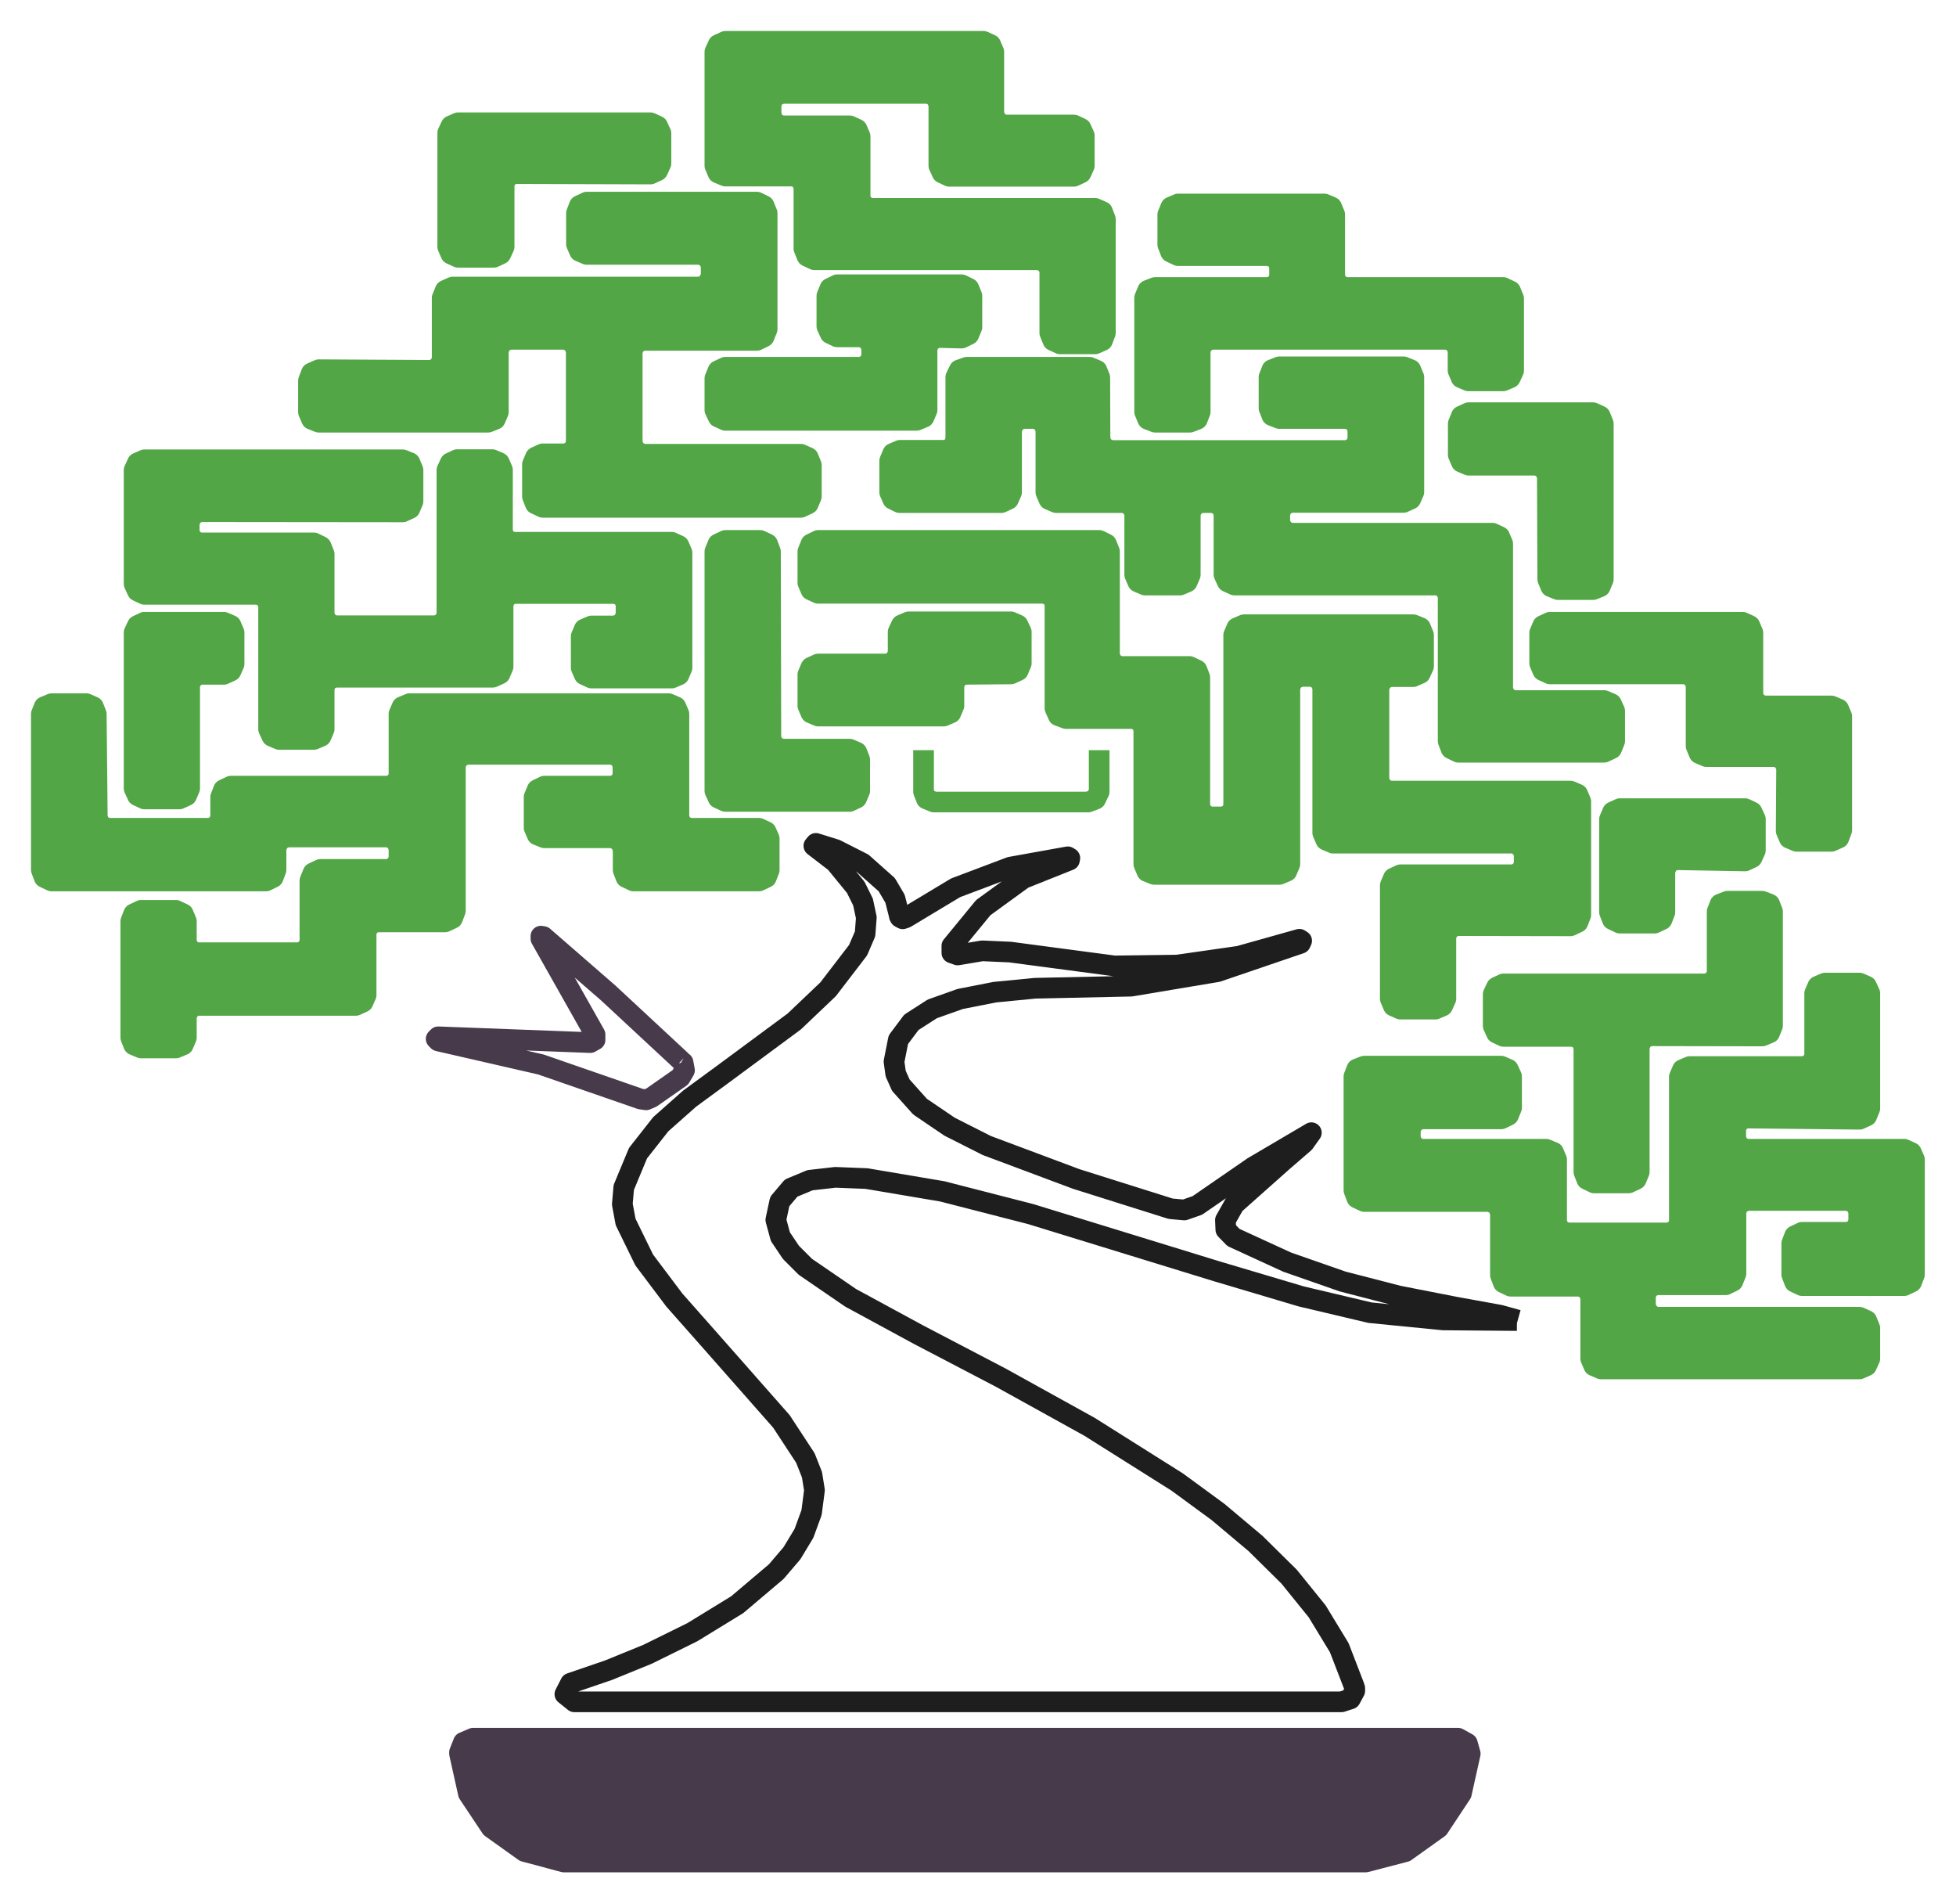
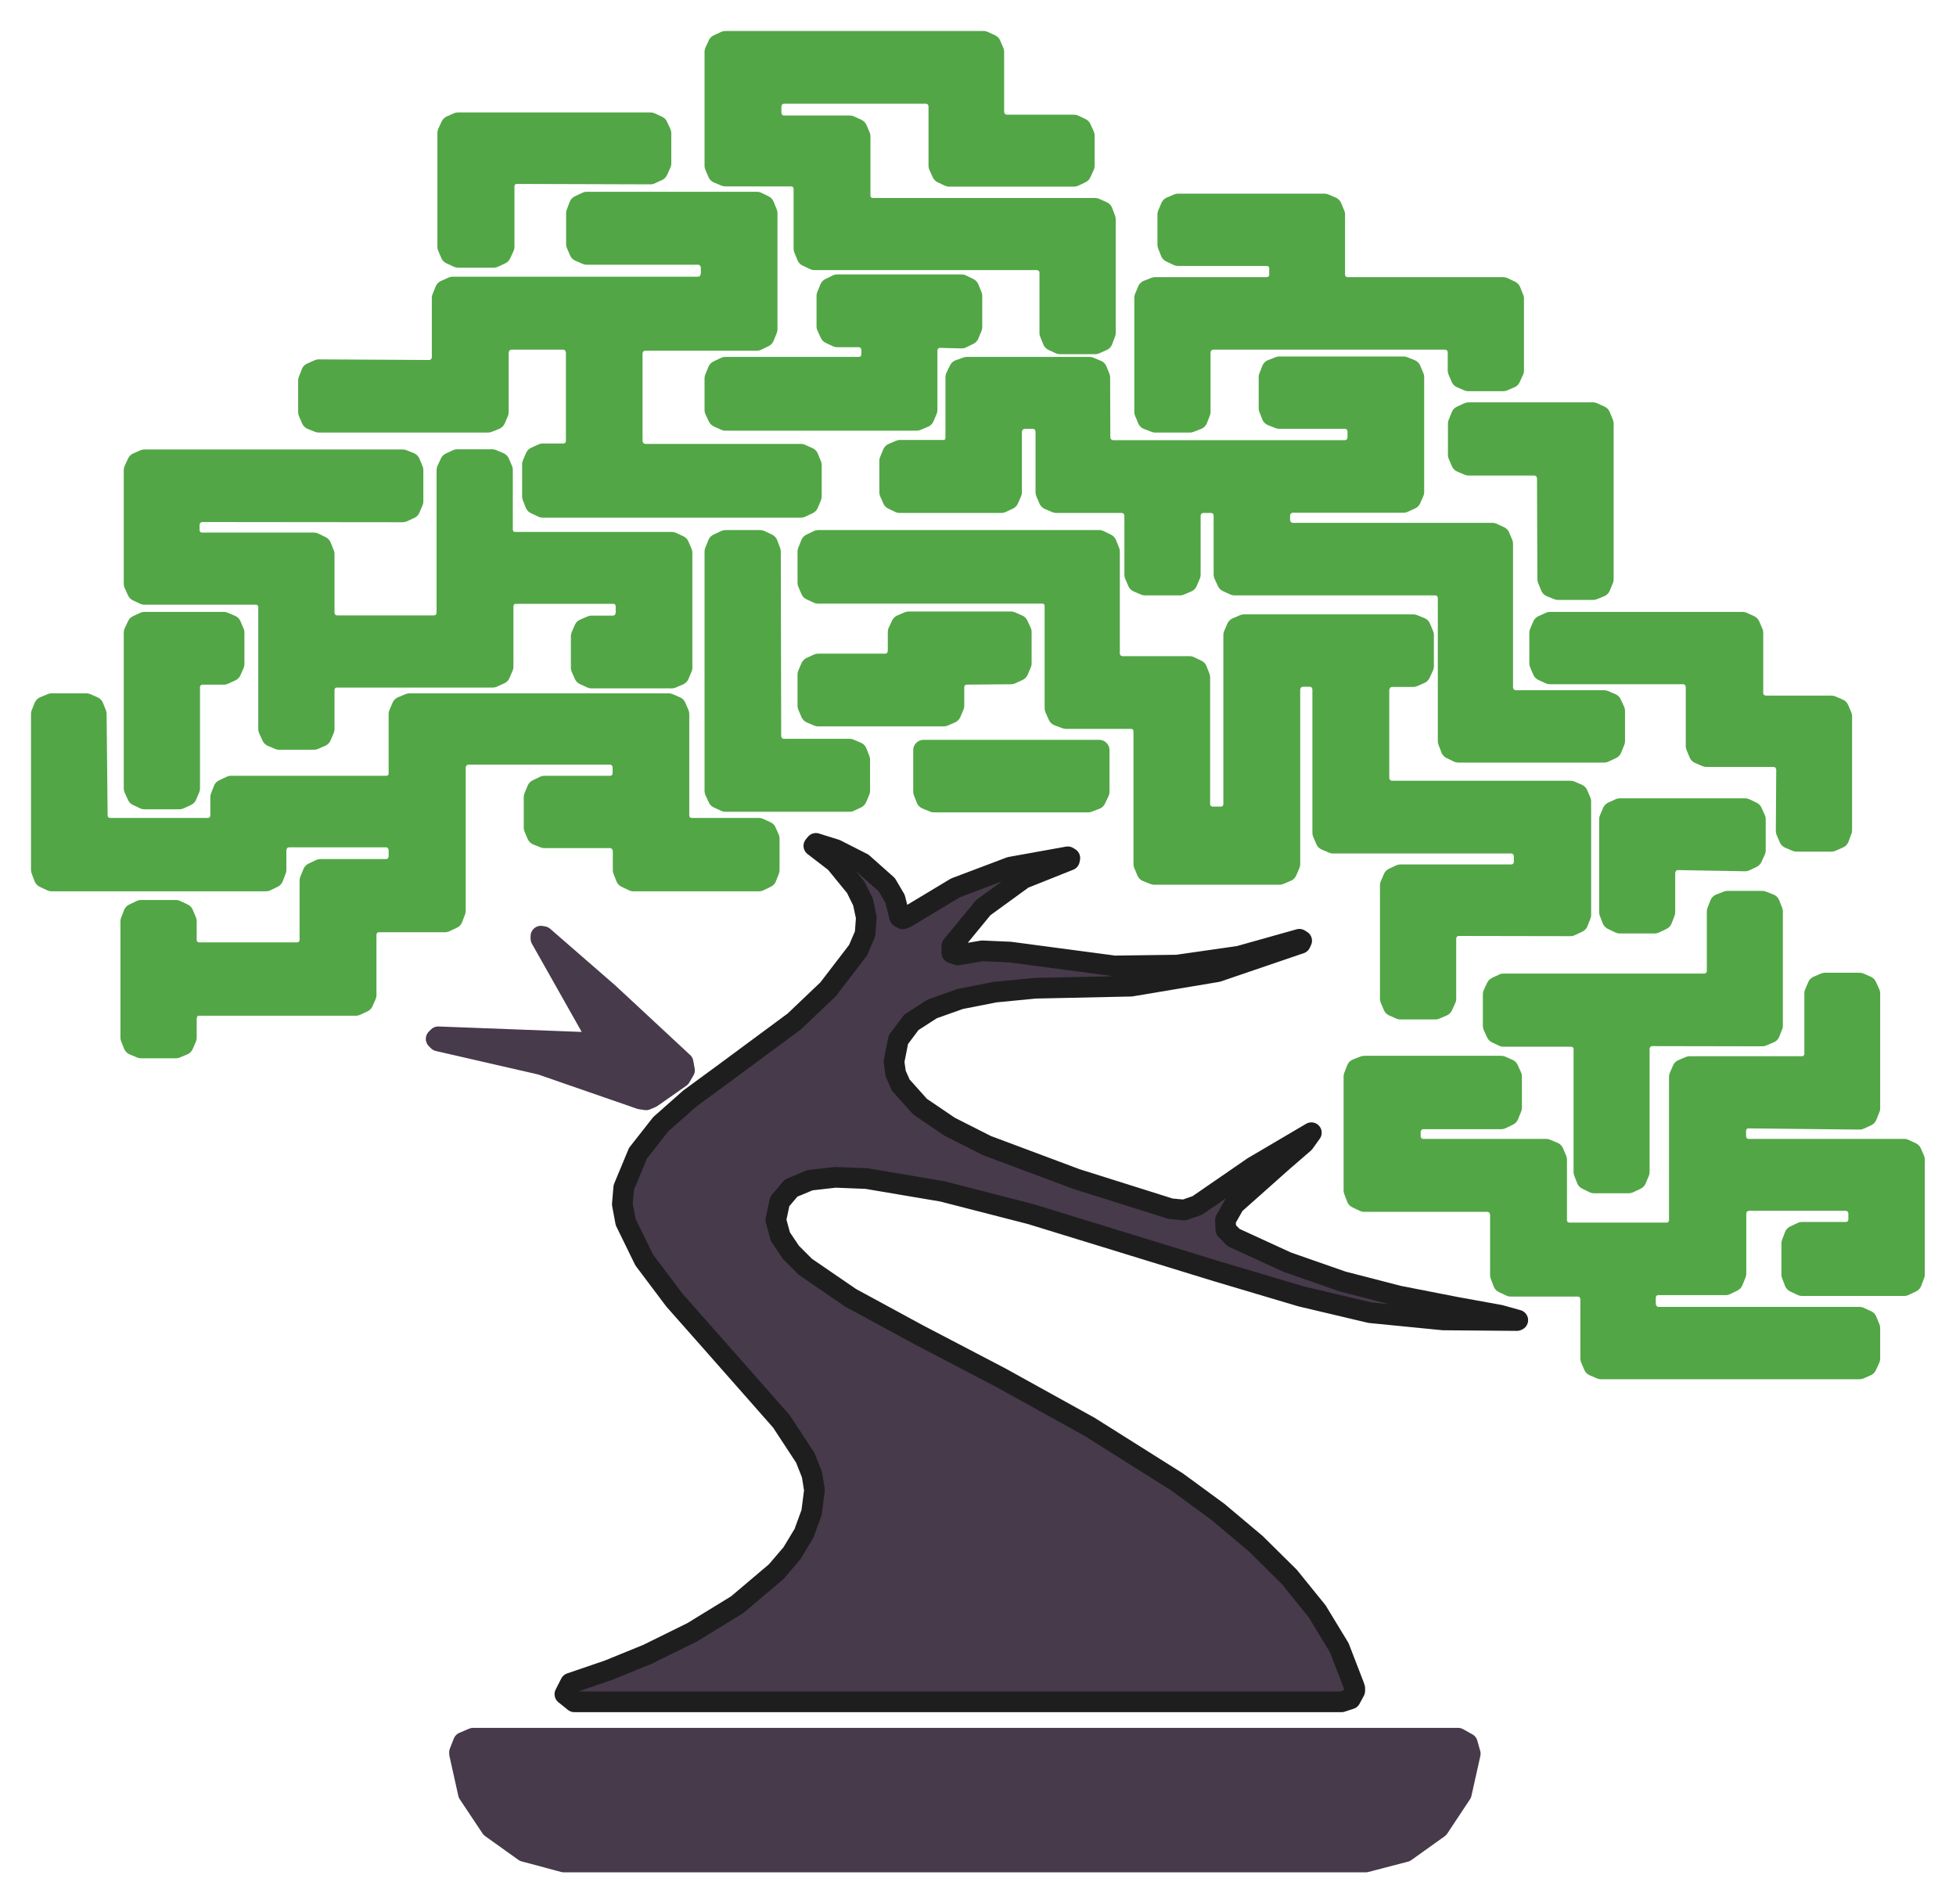
<svg xmlns="http://www.w3.org/2000/svg" viewBox="0.67 1.96 94.67 92.10">
  <path d="M21.57,19.88 L21.92,19.72 L22.07,19.37 L22.07,16.38 L22.22,16.01 L22.58,15.85 L34.59,15.85 L34.94,15.68 L35.09,15.31 L35.09,14.78 L34.93,14.43 L34.59,14.27 L29.07,14.27 L28.72,14.12 L28.57,13.77 L28.57,12.28 L28.71,11.91 L29.07,11.74 L37.30,11.74 L37.65,11.91 L37.80,12.28 L37.80,17.89 L37.65,18.26 L37.30,18.43 L31.78,18.43 L31.43,18.58 L31.27,18.93 L31.27,23.43 L31.43,23.78 L31.78,23.94 L39.43,23.94 L39.79,24.10 L39.94,24.47 L39.94,25.98 L39.79,26.34 L39.43,26.51 L26.94,26.51 L26.58,26.34 L26.44,25.98 L26.44,24.43 L26.59,24.08 L26.94,23.92 L28.06,23.92 L28.43,23.76 L28.56,23.39 L28.56,18.92 L28.42,18.55 L28.06,18.38 L25.29,18.38 L24.93,18.55 L24.79,18.92 L24.79,21.90 L24.64,22.25 L24.29,22.39 L16.10,22.39 L15.75,22.25 L15.60,21.90 L15.60,20.38 L15.74,20.01 L16.10,19.85 L21.57,19.88 Z" fill="#52a646" stroke="#52a646" stroke-width="1" stroke-linejoin="round" />
  <path d="M53.91,23.25 L54.07,23.60 L54.42,23.76 L65.89,23.76 L66.24,23.60 L66.39,23.25 L66.39,22.72 L66.24,22.37 L65.89,22.21 L62.59,22.21 L62.23,22.07 L62.09,21.71 L62.09,20.21 L62.23,19.85 L62.59,19.71 L68.60,19.71 L68.95,19.85 L69.10,20.21 L69.10,25.77 L68.95,26.11 L68.60,26.27 L63.11,26.27 L62.77,26.43 L62.61,26.78 L62.61,27.25 L62.77,27.60 L63.11,27.76 L72.90,27.76 L73.25,27.92 L73.40,28.27 L73.40,35.35 L73.56,35.70 L73.90,35.86 L78.31,35.86 L78.66,36.01 L78.82,36.36 L78.82,37.82 L78.67,38.19 L78.31,38.36 L71.25,38.36 L70.90,38.19 L70.76,37.82 L70.76,30.77 L70.60,30.42 L70.26,30.27 L60.42,30.27 L60.07,30.11 L59.91,29.76 L59.91,26.79 L59.76,26.44 L59.41,26.28 L58.78,26.28 L58.43,26.44 L58.28,26.79 L58.28,29.77 L58.13,30.12 L57.78,30.27 L56.09,30.27 L55.74,30.12 L55.59,29.77 L55.59,26.79 L55.44,26.44 L55.09,26.28 L51.79,26.28 L51.44,26.13 L51.29,25.78 L51.29,22.74 L51.15,22.38 L50.79,22.21 L50.13,22.21 L49.78,22.38 L49.63,22.74 L49.63,25.78 L49.48,26.12 L49.14,26.28 L44.21,26.28 L43.88,26.12 L43.73,25.78 L43.73,24.26 L43.88,23.90 L44.23,23.75 L46.49,23.75 L46.80,23.58 L46.93,23.25 L46.93,20.21 L47.10,19.86 L47.47,19.73 L53.40,19.73 L53.76,19.88 L53.90,20.23 L53.91,23.25 Z" fill="#52a646" stroke="#52a646" stroke-width="1" stroke-linejoin="round" />
  <path d="M47.34,34.59 L46.99,34.74 L46.84,35.09 L46.84,36.11 L46.69,36.46 L46.34,36.61 L40.27,36.61 L39.92,36.46 L39.77,36.11 L39.77,34.60 L39.92,34.25 L40.27,34.09 L43.65,34.09 L44.00,33.92 L44.14,33.56 L44.14,32.54 L44.30,32.20 L44.65,32.05 L49.60,32.05 L49.94,32.20 L50.10,32.54 L50.10,34.06 L49.95,34.41 L49.60,34.57 L47.34,34.59 Z" fill="#52a646" stroke="#52a646" stroke-width="1" stroke-linejoin="round" />
  <path d="M25.56,10.36 L25.21,10.51 L25.07,10.86 L25.07,13.90 L24.91,14.25 L24.57,14.41 L22.84,14.41 L22.49,14.25 L22.34,13.90 L22.34,8.39 L22.50,8.05 L22.84,7.90 L32.15,7.90 L32.50,8.06 L32.66,8.41 L32.66,9.87 L32.50,10.22 L32.15,10.38 L25.56,10.36 Z" fill="#52a646" stroke="#52a646" stroke-width="1" stroke-linejoin="round" />
  <path d="M48.77,7.50 L48.93,7.85 L49.27,8.01 L52.65,8.01 L52.99,8.17 L53.15,8.52 L53.15,9.98 L52.99,10.33 L52.65,10.49 L46.61,10.49 L46.27,10.33 L46.11,9.98 L46.11,6.99 L45.96,6.64 L45.62,6.48 L38.49,6.48 L38.14,6.64 L37.99,6.99 L37.99,7.52 L38.13,7.89 L38.49,8.05 L41.80,8.05 L42.15,8.21 L42.30,8.56 L42.30,11.54 L42.44,11.89 L42.79,12.04 L53.67,12.04 L54.03,12.20 L54.17,12.57 L54.17,18.07 L54.03,18.44 L53.67,18.60 L51.98,18.60 L51.63,18.44 L51.48,18.07 L51.48,15.03 L51.33,14.69 L50.98,14.53 L40.09,14.53 L39.73,14.36 L39.58,13.99 L39.58,10.99 L39.44,10.63 L39.09,10.48 L35.78,10.48 L35.42,10.33 L35.27,9.98 L35.27,4.47 L35.43,4.12 L35.78,3.96 L48.27,3.96 L48.62,4.12 L48.77,4.47 L48.77,7.50 Z" fill="#52a646" stroke="#52a646" stroke-width="1" stroke-linejoin="round" />
  <path d="M71.24,18.89 L71.09,18.54 L70.74,18.38 L59.26,18.38 L58.92,18.54 L58.76,18.89 L58.76,21.89 L58.62,22.25 L58.26,22.39 L56.58,22.39 L56.22,22.25 L56.07,21.89 L56.07,16.37 L56.22,16.01 L56.58,15.87 L62.10,15.87 L62.46,15.72 L62.60,15.37 L62.60,14.83 L62.46,14.48 L62.10,14.33 L57.69,14.33 L57.33,14.16 L57.19,13.80 L57.19,12.34 L57.34,11.98 L57.69,11.83 L64.77,11.83 L65.12,11.98 L65.27,12.34 L65.27,15.37 L65.42,15.72 L65.77,15.87 L73.42,15.87 L73.78,16.04 L73.93,16.41 L73.93,19.89 L73.77,20.24 L73.42,20.39 L71.74,20.39 L71.39,20.24 L71.24,19.89 L71.24,18.89 Z" fill="#52a646" stroke="#52a646" stroke-width="1" stroke-linejoin="round" />
  <path d="M75.56,24.98 L75.40,24.63 L75.06,24.47 L71.75,24.47 L71.40,24.32 L71.25,23.97 L71.25,22.46 L71.40,22.09 L71.75,21.93 L77.77,21.93 L78.12,22.09 L78.27,22.46 L78.27,29.99 L78.12,30.35 L77.77,30.49 L76.08,30.49 L75.73,30.35 L75.58,29.99 L75.56,24.98 Z" fill="#52a646" stroke="#52a646" stroke-width="1" stroke-linejoin="round" />
  <path d="M87.14,39.10 L86.99,38.73 L86.64,38.57 L83.26,38.57 L82.91,38.42 L82.76,38.06 L82.76,35.10 L82.62,34.73 L82.26,34.57 L75.69,34.57 L75.34,34.41 L75.19,34.06 L75.19,32.58 L75.34,32.23 L75.69,32.07 L85.01,32.07 L85.36,32.23 L85.51,32.58 L85.51,35.62 L85.66,35.96 L86.01,36.12 L89.31,36.12 L89.66,36.27 L89.81,36.62 L89.81,42.13 L89.67,42.51 L89.31,42.67 L87.62,42.67 L87.27,42.52 L87.12,42.17 L87.14,39.10 Z" fill="#52a646" stroke="#52a646" stroke-width="1" stroke-linejoin="round" />
  <path d="M81.75,43.56 L81.40,43.73 L81.25,44.09 L81.25,46.10 L81.11,46.46 L80.75,46.63 L79.07,46.63 L78.71,46.46 L78.57,46.10 L78.57,41.60 L78.72,41.25 L79.07,41.09 L85.13,41.09 L85.47,41.25 L85.63,41.60 L85.63,43.11 L85.47,43.46 L85.13,43.62 L81.75,43.56 Z" fill="#52a646" stroke="#52a646" stroke-width="1" stroke-linejoin="round" />
  <path d="M46.04,18.29 L45.69,18.45 L45.54,18.80 L45.54,21.80 L45.39,22.15 L45.03,22.30 L35.78,22.30 L35.43,22.14 L35.27,21.80 L35.27,20.27 L35.42,19.90 L35.78,19.73 L42.36,19.73 L42.71,19.58 L42.86,19.23 L42.86,18.79 L42.72,18.42 L42.36,18.26 L41.19,18.26 L40.85,18.10 L40.69,17.75 L40.69,16.28 L40.84,15.91 L41.19,15.74 L47.21,15.74 L47.56,15.91 L47.71,16.28 L47.71,17.79 L47.56,18.15 L47.21,18.32 L46.04,18.29 Z" fill="#52a646" stroke="#52a646" stroke-width="1" stroke-linejoin="round" />
  <path d="M71.14,46.75 L70.80,46.91 L70.65,47.25 L70.65,50.29 L70.49,50.64 L70.14,50.79 L68.45,50.79 L68.11,50.64 L67.96,50.29 L67.96,44.80 L68.11,44.45 L68.45,44.29 L73.94,44.29 L74.28,44.14 L74.44,43.79 L74.44,43.26 L74.28,42.91 L73.94,42.76 L65.19,42.76 L64.84,42.61 L64.69,42.26 L64.69,35.20 L64.54,34.85 L64.19,34.69 L63.61,34.69 L63.26,34.85 L63.10,35.20 L63.10,43.77 L62.95,44.12 L62.60,44.27 L56.53,44.27 L56.18,44.13 L56.03,43.77 L56.03,37.22 L55.88,36.88 L55.55,36.73 L52.27,36.73 L51.89,36.59 L51.73,36.23 L51.73,31.17 L51.59,30.81 L51.23,30.67 L40.27,30.67 L39.92,30.51 L39.77,30.16 L39.77,28.65 L39.92,28.28 L40.27,28.11 L53.87,28.11 L54.22,28.28 L54.37,28.65 L54.37,33.70 L54.52,34.05 L54.87,34.21 L58.24,34.21 L58.60,34.38 L58.74,34.74 L58.74,40.99 L58.89,41.34 L59.24,41.49 L59.88,41.49 L60.24,41.34 L60.38,40.99 L60.38,32.69 L60.53,32.34 L60.88,32.19 L69.07,32.19 L69.42,32.33 L69.57,32.69 L69.57,34.20 L69.41,34.55 L69.07,34.70 L67.91,34.70 L67.56,34.87 L67.41,35.24 L67.41,39.73 L67.57,40.08 L67.91,40.24 L76.68,40.24 L77.03,40.39 L77.18,40.74 L77.18,46.23 L77.04,46.59 L76.68,46.76 L71.14,46.75 Z" fill="#52a646" stroke="#52a646" stroke-width="1" stroke-linejoin="round" />
  <path d="M80.50,52.08 L80.15,52.25 L80.01,52.61 L80.01,58.67 L79.86,59.03 L79.50,59.20 L77.82,59.20 L77.47,59.03 L77.33,58.67 L77.33,52.61 L77.18,52.24 L76.80,52.11 L73.44,52.11 L73.10,51.95 L72.94,51.60 L72.94,50.07 L73.10,49.73 L73.44,49.57 L83.27,49.57 L83.63,49.42 L83.78,49.07 L83.78,46.07 L83.92,45.71 L84.28,45.57 L85.96,45.57 L86.32,45.71 L86.46,46.07 L86.46,51.59 L86.32,51.94 L85.96,52.09 L80.50,52.08 Z" fill="#52a646" stroke="#52a646" stroke-width="1" stroke-linejoin="round" />
  <path d="M85.17,56.06 L84.82,56.21 L84.68,56.57 L84.68,57.07 L84.83,57.41 L85.17,57.57 L92.83,57.57 L93.18,57.73 L93.33,58.07 L93.33,63.63 L93.19,64.00 L92.83,64.17 L87.89,64.17 L87.53,64.00 L87.39,63.63 L87.39,62.13 L87.53,61.76 L87.89,61.59 L90.13,61.59 L90.48,61.44 L90.63,61.09 L90.63,60.56 L90.48,60.21 L90.13,60.05 L85.19,60.05 L84.84,60.21 L84.69,60.56 L84.69,63.59 L84.54,63.96 L84.19,64.13 L80.81,64.13 L80.46,64.28 L80.31,64.63 L80.31,65.16 L80.46,65.53 L80.81,65.70 L90.67,65.70 L91.02,65.86 L91.17,66.23 L91.17,67.70 L91.01,68.05 L90.67,68.20 L78.16,68.20 L77.81,68.05 L77.66,67.70 L77.66,64.70 L77.50,64.35 L77.16,64.20 L73.79,64.20 L73.43,64.03 L73.29,63.66 L73.29,60.63 L73.14,60.26 L72.78,60.10 L66.70,60.10 L66.34,59.93 L66.20,59.56 L66.20,54.05 L66.34,53.69 L66.70,53.55 L73.33,53.55 L73.67,53.70 L73.83,54.05 L73.83,55.56 L73.68,55.93 L73.33,56.10 L69.43,56.10 L69.08,56.26 L68.93,56.63 L68.93,57.07 L69.09,57.42 L69.43,57.57 L75.50,57.57 L75.86,57.72 L76.01,58.07 L76.01,61.11 L76.15,61.47 L76.51,61.62 L81.46,61.62 L81.81,61.47 L81.95,61.11 L81.95,54.07 L82.10,53.72 L82.45,53.57 L88.00,53.57 L88.35,53.43 L88.50,53.07 L88.50,50.03 L88.65,49.68 L89.00,49.53 L90.67,49.53 L91.01,49.68 L91.17,50.03 L91.17,55.59 L91.02,55.96 L90.67,56.12 L85.17,56.06 Z" fill="#52a646" stroke="#52a646" stroke-width="1" stroke-linejoin="round" />
  <path d="M10.33,26.72 L9.97,26.89 L9.83,27.25 L9.83,27.73 L9.98,28.09 L10.33,28.23 L15.86,28.23 L16.21,28.40 L16.36,28.77 L16.36,31.73 L16.51,32.08 L16.86,32.24 L21.80,32.24 L22.15,32.08 L22.30,31.73 L22.30,24.71 L22.46,24.36 L22.80,24.20 L24.49,24.20 L24.84,24.35 L24.99,24.70 L24.99,27.70 L25.13,28.06 L25.49,28.20 L33.18,28.20 L33.53,28.36 L33.68,28.71 L33.68,34.27 L33.53,34.62 L33.18,34.77 L29.30,34.77 L28.95,34.61 L28.80,34.27 L28.80,32.75 L28.95,32.40 L29.30,32.25 L30.47,32.25 L30.83,32.08 L30.97,31.71 L30.97,31.18 L30.82,30.82 L30.47,30.68 L25.52,30.68 L25.17,30.82 L25.02,31.18 L25.02,34.22 L24.87,34.57 L24.52,34.73 L16.86,34.73 L16.51,34.87 L16.36,35.23 L16.36,37.24 L16.21,37.59 L15.86,37.74 L14.18,37.74 L13.83,37.59 L13.67,37.24 L13.67,31.22 L13.53,30.87 L13.17,30.72 L7.66,30.72 L7.32,30.56 L7.16,30.21 L7.16,24.71 L7.32,24.36 L7.66,24.21 L20.16,24.21 L20.51,24.35 L20.66,24.71 L20.66,26.22 L20.51,26.57 L20.16,26.73 L10.33,26.72 Z" fill="#52a646" stroke="#52a646" stroke-width="1" stroke-linejoin="round" />
  <path d="M37.98,37.71 L38.14,38.06 L38.49,38.21 L41.79,38.21 L42.14,38.36 L42.28,38.72 L42.28,40.23 L42.13,40.58 L41.79,40.74 L35.78,40.74 L35.43,40.58 L35.27,40.23 L35.27,28.65 L35.42,28.28 L35.78,28.11 L37.46,28.11 L37.82,28.28 L37.96,28.65 L37.98,37.71 Z" fill="#52a646" stroke="#52a646" stroke-width="1" stroke-linejoin="round" />
  <path d="M10.35,34.59 L10.00,34.74 L9.85,35.09 L9.85,40.11 L9.70,40.46 L9.35,40.62 L7.66,40.62 L7.32,40.46 L7.16,40.11 L7.16,32.57 L7.32,32.23 L7.66,32.07 L11.50,32.07 L11.85,32.22 L12.00,32.57 L12.00,34.09 L11.85,34.43 L11.50,34.59 L10.35,34.59 Z" fill="#52a646" stroke="#52a646" stroke-width="1" stroke-linejoin="round" />
  <path d="M5.38,41.54 L5.53,41.89 L5.88,42.04 L10.85,42.04 L11.20,41.89 L11.35,41.54 L11.35,40.53 L11.49,40.17 L11.85,40.00 L19.48,40.00 L19.84,39.85 L19.98,39.50 L19.98,36.51 L20.13,36.16 L20.49,36.01 L33.03,36.01 L33.38,36.16 L33.53,36.51 L33.53,41.54 L33.68,41.89 L34.03,42.04 L37.40,42.04 L37.75,42.20 L37.90,42.54 L37.90,44.06 L37.76,44.42 L37.40,44.59 L31.33,44.59 L30.97,44.42 L30.83,44.06 L30.83,43.03 L30.68,42.67 L30.33,42.50 L27.02,42.50 L26.67,42.36 L26.52,42.01 L26.52,40.53 L26.67,40.17 L27.02,40.00 L30.32,40.00 L30.67,39.85 L30.82,39.50 L30.82,38.97 L30.67,38.62 L30.32,38.46 L23.22,38.46 L22.87,38.62 L22.71,38.97 L22.71,46.03 L22.57,46.40 L22.21,46.57 L18.89,46.57 L18.54,46.71 L18.39,47.07 L18.39,50.11 L18.24,50.45 L17.89,50.61 L10.18,50.61 L9.82,50.77 L9.69,51.15 L9.69,52.17 L9.54,52.52 L9.18,52.67 L7.50,52.67 L7.14,52.52 L7.00,52.17 L7.00,46.54 L7.14,46.18 L7.50,46.01 L9.18,46.01 L9.54,46.18 L9.69,46.54 L9.69,47.56 L9.84,47.91 L10.18,48.06 L15.17,48.06 L15.52,47.91 L15.67,47.56 L15.67,44.57 L15.82,44.20 L16.18,44.03 L19.48,44.03 L19.83,43.87 L19.98,43.53 L19.98,42.99 L19.84,42.63 L19.48,42.46 L14.53,42.46 L14.18,42.63 L14.03,42.99 L14.03,44.05 L13.89,44.42 L13.54,44.59 L3.17,44.59 L2.81,44.42 L2.67,44.05 L2.67,36.51 L2.81,36.16 L3.17,36.01 L4.85,36.01 L5.19,36.16 L5.33,36.51 L5.38,41.54 Z" fill="#52a646" stroke="#52a646" stroke-width="1" stroke-linejoin="round" />
-   <path d="M53.87,38.26 L53.87,40.27 L53.70,40.63 L53.33,40.77 L45.87,40.77 L45.51,40.62 L45.37,40.27 L45.37,38.26" fill="none" stroke="#52a646" stroke-width="1" stroke-linejoin="round" />
-   <path d="M74.13,65.84 L73.27,65.60 L71.12,65.21 L68.36,64.67 L65.65,63.97 L62.96,63.03 L60.37,61.84 L60.00,61.46 L59.98,61.00 L60.41,60.24 L62.76,58.15 L63.79,57.26 L64.14,56.77 L61.32,58.43 L58.62,60.29 L57.99,60.51 L57.33,60.45 L52.76,59.01 L48.43,57.39 L46.63,56.48 L45.20,55.51 L44.27,54.47 L44.02,53.91 L43.94,53.33 L44.15,52.27 L44.78,51.43 L45.79,50.78 L47.14,50.30 L48.82,49.97 L50.77,49.78 L55.41,49.68 L59.59,48.98 L63.61,47.61 L63.67,47.48 L63.56,47.41 L60.64,48.23 L57.64,48.66 L54.61,48.70 L49.56,48.03 L48.21,47.97 L47.02,48.17 L46.74,48.07 L46.74,47.73 L48.26,45.88 L50.20,44.47 L52.43,43.58 L52.45,43.48 L52.35,43.42 L49.57,43.92 L46.92,44.92 L44.51,46.37 L44.36,46.42 L44.23,46.35 L44.20,46.30 L44.19,46.24 L43.99,45.45 L43.59,44.77 L42.42,43.73 L41.12,43.07 L40.16,42.77 L40.06,42.89 L41.10,43.69 L42.09,44.90 L42.44,45.61 L42.60,46.36 L42.54,47.15 L42.20,47.94 L40.75,49.83 L39.11,51.39 L35.66,53.94 L34.05,55.12 L32.65,56.36 L31.55,57.76 L30.86,59.42 L30.79,60.23 L30.95,61.09 L31.85,62.93 L33.31,64.87 L35.07,66.86 L38.49,70.74 L39.65,72.51 L39.97,73.32 L40.09,74.07 L39.95,75.15 L39.58,76.16 L39.00,77.12 L38.24,78.01 L36.35,79.61 L34.18,80.94 L32.01,82.01 L30.12,82.78 L28.28,83.41 L28.01,83.94 L28.47,84.31 L65.60,84.31 L66.03,84.17 L66.24,83.78 L66.24,83.65 L66.20,83.53 L65.49,81.69 L64.42,79.93 L63.06,78.25 L61.44,76.65 L59.62,75.12 L57.64,73.67 L53.40,71.00 L49.10,68.62 L45.12,66.54 L41.84,64.76 L39.65,63.26 L38.95,62.56 L38.44,61.80 L38.22,60.99 L38.41,60.10 L38.96,59.45 L39.87,59.07 L41.10,58.93 L42.61,58.99 L46.28,59.61 L50.56,60.71 L59.57,63.48 L63.64,64.69 L66.98,65.48 L70.52,65.83 L74.09,65.86" fill="none" stroke="#1e1e1e" stroke-width="1" stroke-linejoin="round" />
-   <path d="M33.64,53.29 L30.12,50.02 L26.97,47.28 L26.85,47.26 L26.85,47.38 L29.47,52.02 L29.47,52.28 L29.24,52.41 L21.88,52.13 L21.78,52.23 L21.88,52.33 L26.85,53.47 L31.67,55.14 L31.94,55.18 L32.20,55.07 L33.60,54.09 L33.80,53.75 L33.73,53.37 L33.66,53.33" fill="none" stroke="#473a4b" stroke-width="1" stroke-linejoin="round" />
+   <path d="M53.87,38.26 L53.87,40.27 L53.70,40.63 L53.33,40.77 L45.87,40.77 L45.51,40.62 L45.37,40.27 L45.37,38.26 L53.87,38.26 Z" fill="#52a646" stroke="#52a646" stroke-width="1" stroke-linejoin="round" />
+   <path d="M74.13,65.84 L73.27,65.60 L71.12,65.21 L68.36,64.67 L65.65,63.97 L62.96,63.03 L60.37,61.84 L60.00,61.46 L59.98,61.00 L60.41,60.24 L62.76,58.15 L63.79,57.26 L64.14,56.77 L61.32,58.43 L58.62,60.29 L57.99,60.51 L57.33,60.45 L52.76,59.01 L48.43,57.39 L46.63,56.48 L45.20,55.51 L44.27,54.47 L44.02,53.91 L43.94,53.33 L44.15,52.27 L44.78,51.43 L45.79,50.78 L47.14,50.30 L48.82,49.97 L50.77,49.78 L55.41,49.68 L59.59,48.98 L63.61,47.61 L63.67,47.48 L63.56,47.41 L60.64,48.23 L57.64,48.66 L54.61,48.70 L49.56,48.03 L48.21,47.97 L47.02,48.17 L46.74,48.07 L46.74,47.73 L48.26,45.88 L50.20,44.47 L52.43,43.58 L52.45,43.48 L52.35,43.42 L49.57,43.92 L46.92,44.92 L44.51,46.37 L44.36,46.42 L44.23,46.35 L44.20,46.30 L44.19,46.24 L43.99,45.45 L43.59,44.77 L42.42,43.73 L41.12,43.07 L40.16,42.77 L40.06,42.89 L41.10,43.69 L42.09,44.90 L42.44,45.61 L42.60,46.36 L42.54,47.15 L42.20,47.94 L40.75,49.83 L39.11,51.39 L35.66,53.94 L34.05,55.12 L32.65,56.36 L31.55,57.76 L30.86,59.42 L30.79,60.23 L30.95,61.09 L31.85,62.93 L33.31,64.87 L35.07,66.86 L38.49,70.74 L39.65,72.51 L39.97,73.32 L40.09,74.07 L39.95,75.15 L39.58,76.16 L39.00,77.12 L38.24,78.01 L36.35,79.61 L34.18,80.94 L32.01,82.01 L30.12,82.78 L28.28,83.41 L28.01,83.94 L28.47,84.31 L65.60,84.31 L66.03,84.17 L66.24,83.78 L66.24,83.65 L66.20,83.53 L65.49,81.69 L64.42,79.93 L63.06,78.25 L61.44,76.65 L59.62,75.12 L57.64,73.67 L53.40,71.00 L49.10,68.62 L45.12,66.54 L41.84,64.76 L39.65,63.26 L38.95,62.56 L38.44,61.80 L38.22,60.99 L38.41,60.10 L38.96,59.45 L39.87,59.07 L41.10,58.93 L42.61,58.99 L46.28,59.61 L50.56,60.71 L59.57,63.48 L63.64,64.69 L66.98,65.48 L70.52,65.83 L74.09,65.86 L74.13,65.84 Z" fill="#473a4b" stroke="#1e1e1e" stroke-width="1" stroke-linejoin="round" />
+   <path d="M33.64,53.29 L30.12,50.02 L26.97,47.28 L26.85,47.26 L26.85,47.38 L29.47,52.02 L29.47,52.28 L29.24,52.41 L21.88,52.13 L21.78,52.23 L21.88,52.33 L26.85,53.47 L31.67,55.14 L31.94,55.18 L32.20,55.07 L33.60,54.09 L33.80,53.75 L33.73,53.37 L33.66,53.33 L33.64,53.29 Z" fill="#473a4b" stroke="#473a4b" stroke-width="1" stroke-linejoin="round" />
  <path d="M66.77,92.06 L68.69,91.56 L70.30,90.41 L71.40,88.75 L71.83,86.82 L71.69,86.32 L71.24,86.07 L23.57,86.07 L23.10,86.27 L22.91,86.75 L22.91,86.82 L23.34,88.75 L24.44,90.40 L26.05,91.55 L27.96,92.06 L66.77,92.06 Z" fill="#473a4b" stroke="#473a4b" stroke-width="1" stroke-linejoin="round" />
</svg>
